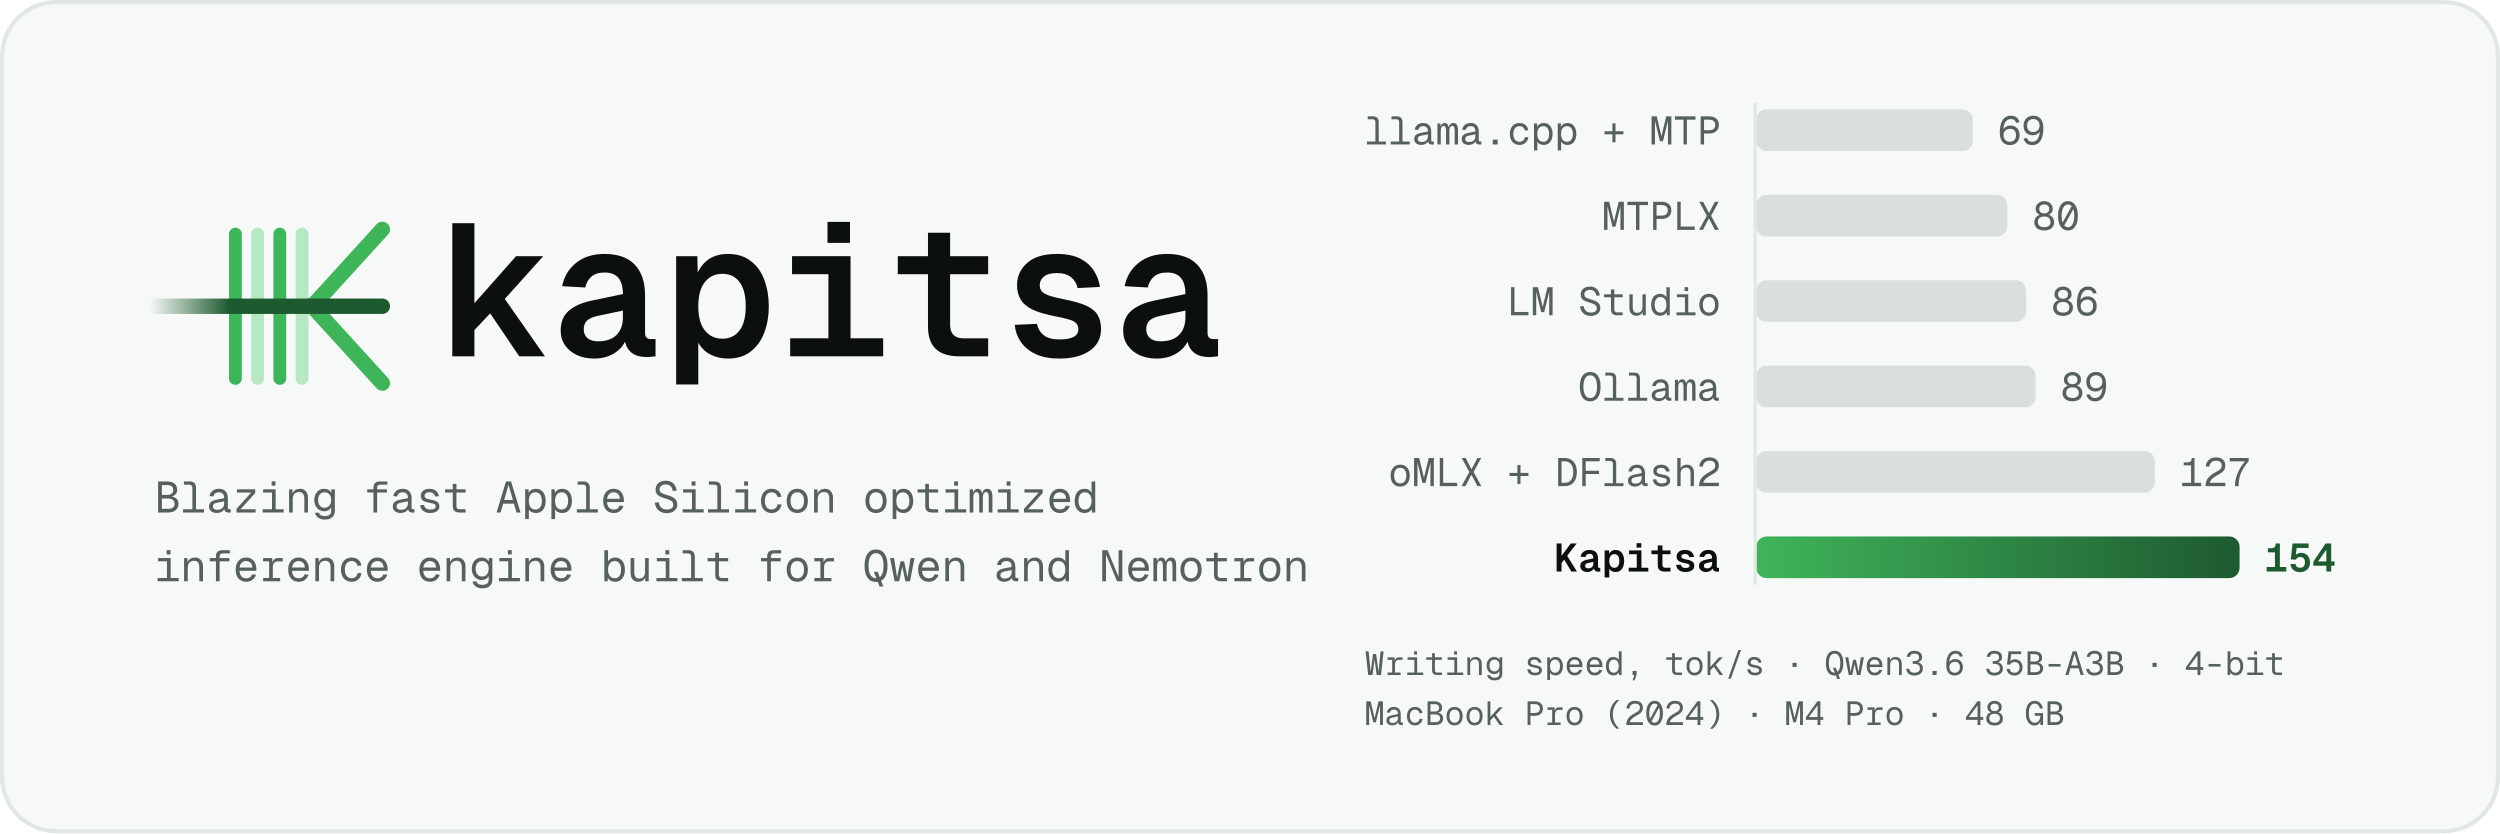
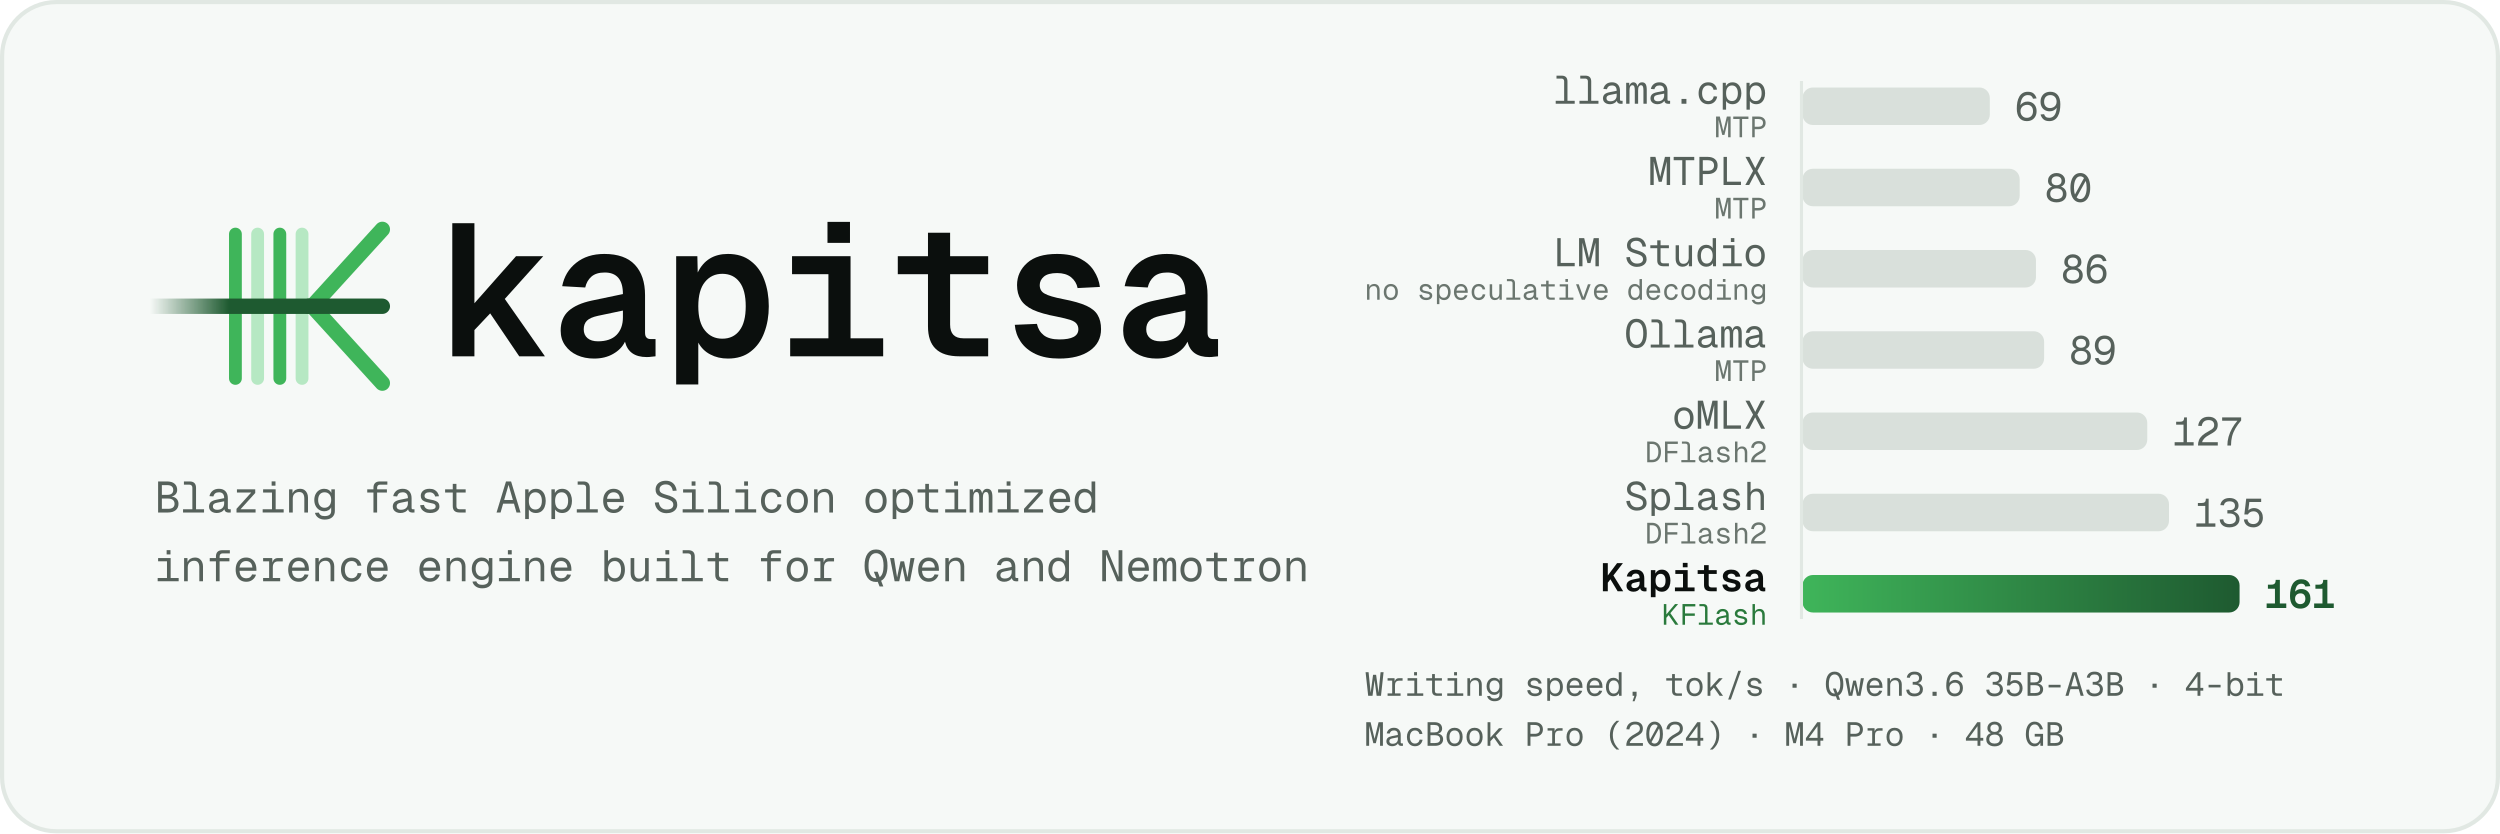
<svg xmlns="http://www.w3.org/2000/svg" width="1200" height="400" viewBox="0 0 1200 400" role="img" aria-labelledby="t d">
  <defs>
    <linearGradient id="hwin" x1="0" x2="46.25" y1="0" y2="0" gradientUnits="userSpaceOnUse">
      <stop offset="0" stop-color="#1E5A30" stop-opacity="0" />
      <stop offset="1" stop-color="#1E5A30" />
    </linearGradient>
    <linearGradient id="hwk" x1="0" x2="1" y1="0" y2="0">
      <stop offset="0" stop-color="#3FB55A" />
      <stop offset="1" stop-color="#1E5A30" />
    </linearGradient>
    <path id="gs0" d="m70 0v710h118v-427l222 251h145l-205-228 214-306h-137l-155 229-84-89v-140z" />
    <path id="gs1" d="m226-12q-50 0-90 18-40 18-64 52-24 33-24 79 0 67 42 105 43 38 123 55l167 35q0 115-97 115-46 0-71-22-25-22-33-58l-123 7q15 77 74 124 59 48 151 48 109 0 163-58 54-58 54-162v-199q0-20 8-27 7-8 22-8h26v-92q-6-1-20-2-13-2-27-2-96 0-116 82-19-40-63-65-43-25-102-25zm21 92q65 0 99 34 34 35 34 94v36l-133-28q-42-9-59-26-17-17-17-46 0-30 20-47 20-17 56-17z" />
    <path id="gs2" d="m64-150v684h113l2-87q48 99 161 99 74 0 122-38 49-37 72-100 24-64 24-141 0-77-24-140-23-63-72-101-48-38-122-38-53 0-94 22-41 21-64 63v-223zm246 244q59 0 92 44 33 43 33 129 0 86-33 129-33 44-92 44-57 0-92-43-36-43-36-130 0-87 36-130 35-43 92-43z" />
    <path id="gs3" d="m72 0v96h204v342h-194v96h312v-438h174v-96zm199 605v112h120v-112z" />
    <path id="gs4" d="m375 0q-86 0-127 40-41 39-41 120v278h-161v96h161v125h118v-125h203v-96h-203v-269q0-73 71-73h132v-96z" />
    <path id="gs5" d="m307-12q-75 0-126 24-51 24-79 65-28 41-32 91l118 5q8-38 37-61 29-22 83-22 101 0 101 54 0 17-9 29-8 12-33 21-25 8-74 18-80 15-126 36-46 22-65 54-20 32-20 78 0 70 54 118 53 48 159 48 76 0 124-25 48-25 73-65 26-40 32-86l-119-6q-7 35-35 58-28 22-74 22-49 0-71-19-22-19-22-45 0-32 27-46 26-15 98-29 79-15 123-35 44-20 61-50 18-30 18-75 0-73-60-115-60-42-163-42z" />
    <path id="gr6" d="m90 0v710h200q117 0 176-52 60-52 60-142 0-58-35-98-35-41-94-52 75-10 117-54 42-45 42-114 0-92-64-145-64-53-177-53zm86 403h118q74 0 108 29 34 29 34 82 0 54-34 83-34 29-108 29h-118zm0-319h140q77 0 114 30 36 30 36 84 0 57-38 89-38 32-112 32h-140z" />
    <path id="gr7" d="m60 0v74h213v494q0 32-18 50-18 18-50 18h-125v74h129q148 0 148-148v-488h183v-74z" />
    <path id="gr8" d="m230-12q-50 0-90 18-40 18-63 50-23 33-23 76 0 68 40 106 41 37 128 54l178 36q0 68-30 101-31 33-88 33-55 0-86-24-31-25-43-71l-89 7q15 75 72 122 56 46 146 46 96 0 149-58 53-57 53-158v-220q0-18 8-25 8-7 24-7h34v-74q-16-2-44-2-42 0-68 17-25 17-34 55l-1 5q-21-39-69-63-47-24-104-24zm8 74q81 0 122 41 40 41 40 107v46l-162-32q-54-10-75-30-21-21-21-54 0-37 26-58 25-20 70-20z" />
    <path id="gr9" d="m82 0v84l336 372h-326v74h418v-84l-336-372h344v-74z" />
    <path id="gra" d="m80 0v74h213v382h-203v74h287v-456h183v-74zm205 613v98h88v-98z" />
    <path id="grb" d="m84 0v530h77l2-95q21 54 67 81 47 26 102 26 61 0 102-27 40-27 61-73 21-45 21-101v-341h-84v317q0 74-29 113-29 38-89 38-61 0-104-38-42-39-42-113v-317z" />
    <path id="grc" d="m297-162q-85 0-145 42-60 42-77 112l88 6q12-37 43-58 30-22 91-22 72 0 111 29 38 29 38 87v86q-19-42-61-67-42-25-94-25-67 0-119 33-53 33-82 91-30 58-30 133 0 76 29 133 29 58 81 91 51 33 117 33 56 0 101-26 44-26 62-70v84h80v-494q0-93-62-146-61-52-171-52zm-2 270q68 0 109 48 41 47 42 129 2 82-40 129-42 48-111 48-70 0-109-48-38-47-38-129 0-82 40-129 39-48 107-48z" />
    <path id="grd" d="m212 0v456h-142v74h142v34q0 71 36 108 37 38 112 38h170v-74h-170q-31 0-48-20-16-19-16-52v-34h224v-74h-224v-456z" />
    <path id="gre" d="m310-12q-69 0-119 24-50 24-79 64-28 41-32 91l88 6q8-49 44-77 35-28 98-28 59 0 92 17 32 17 32 53 0 23-11 38-11 15-41 26-30 10-88 20-77 14-120 34-44 21-62 52-18 31-18 74 0 69 52 114 52 46 149 46 66 0 111-24 44-23 70-62 26-38 34-84l-88-6q-9 42-42 69-32 27-86 27-58 0-86-23-28-23-28-57 0-40 30-57 30-17 102-29 82-13 127-34 45-20 63-50 18-30 18-74 0-47-28-80-27-34-74-52-48-18-108-18z" />
    <path id="grf" d="m378 0q-153 0-153 146v310h-175v74h175v124h84v-124h211v-74h-211v-310q0-72 69-72h142v-74z" />
    <path id="gr10" d="m26 0l216 710h116l216-710h-92l-58 202h-248l-58-202zm274 632l-100-346h200z" />
    <path id="gr11" d="m80-150v680h78l1-85q24 47 67 72 42 25 96 25 79 0 130-39 50-39 74-102 24-63 24-136 0-73-24-136-24-63-74-102-51-39-130-39-52 0-94 22-43 22-64 60v-220zm234 218q69 0 108 52 40 52 40 145 0 93-40 145-39 52-108 52-69 0-110-50-40-49-40-147 0-97 40-147 40-50 110-50z" />
    <path id="gr12" d="m306-12q-75 0-130 34-54 34-84 96-29 63-29 147 0 84 29 146 30 62 84 97 53 34 126 34 69 0 122-32 53-33 83-95 30-62 30-151v-25h-386q5-85 45-128 41-43 110-43 52 0 86 24 33 25 46 65l90-7q-21-71-80-116-58-46-142-46zm-155 325h294q-6 77-45 113-39 36-98 36-61 0-100-38-40-37-51-111z" />
    <path id="gr13" d="m311-16q-75 0-133 31-58 31-93 85-35 55-41 127l90 6q11-79 58-122 46-43 121-43 74 0 113 28 40 29 40 81 0 34-16 59-15 24-58 46-42 21-125 44-74 21-119 46-46 26-66 62-21 37-21 90 0 60 29 106 28 45 81 70 53 26 126 26 73 0 125-30 52-29 82-80 31-51 39-116l-90-6q-9 65-47 106-39 42-111 42-66 0-105-32-39-31-39-82 0-33 15-54 14-22 51-38 37-17 104-36 87-24 139-54 51-30 74-71 22-41 22-100 0-56-31-99-31-44-86-68-55-24-128-24z" />
    <path id="gr14" d="m314-12q-74 0-129 34-55 34-85 96-30 63-30 147 0 84 30 146 30 62 85 97 55 34 129 34 89 0 148-48 58-47 74-136l-88-6q-12 53-48 82-35 28-86 28-73 0-114-52-42-53-42-145 0-92 42-145 41-52 114-52 51 0 88 30 38 30 50 90l88-6q-16-88-76-141-61-53-150-53z" />
    <path id="gr15" d="m300-12q-73 0-128 34-54 34-84 96-30 63-30 147 0 85 30 147 30 62 84 96 55 34 128 34 73 0 128-34 54-34 84-96 30-62 30-147 0-84-30-147-30-62-84-96-55-34-128-34zm0 80q73 0 114 52 40 53 40 145 0 92-40 145-41 52-114 52-73 0-114-52-40-53-40-145 0-92 40-145 41-52 114-52z" />
    <path id="gr16" d="m40 0v530h77l2-78q14 42 41 66 26 24 64 24 79 0 99-99l1-6q13 49 42 77 30 28 72 28 64 0 93-44 29-44 29-146v-352h-84v340q0 71-15 100-15 28-47 28-31 0-52-31-20-31-20-99v-338h-84v340q0 68-14 98-15 30-48 30-31 0-52-31-20-31-20-99v-338z" />
    <path id="gr17" d="m267-12q-70 0-121 34-51 34-78 96-28 62-28 147 0 85 28 147 27 62 78 96 51 34 121 34 56 0 98-26 42-27 61-60v254h84v-710h-76l-3 79q-23-43-66-67-43-24-98-24zm5 80q72 0 113 53 41 53 41 144 0 92-41 145-41 52-115 52-65 0-104-52-38-53-38-145 0-91 38-144 39-53 106-53z" />
    <path id="gr18" d="m90 0v74h138v382h-138v74h208l6-103q25 103 127 103h109v-76h-108q-58 0-89-34-31-35-31-100v-246h168v-74z" />
    <path id="gr19" d="m333-12q-55 0-98 24-43 24-66 67l-3-79h-76v710h84v-254q19 33 61 60 42 26 98 26 70 0 121-34 51-34 78-96 28-62 28-147 0-85-28-147-27-62-78-96-51-34-121-34zm-5 80q67 0 106 53 38 53 38 144 0 92-38 145-39 52-104 52-73 0-114-52-42-53-42-145 0-91 41-144 41-53 113-53z" />
    <path id="gr1a" d="m263-12q-79 0-126 54-47 53-47 147v341h84v-318q0-77 28-114 27-36 84-36 62 0 98 40 36 41 36 112v316h84v-530h-80v86q-44-98-161-98z" />
    <path id="gr1b" d="m300-16q-126 0-194 96-68 96-68 274 0 179 68 276 68 96 194 96 126 0 194-96 68-97 68-276 0-131-38-218-37-88-108-125l50-130h-86l-41 106q-19-3-39-3zm0 84q4 0 8 0l-58 150h86l48-125q88 63 88 261 0 140-44 214-45 74-128 74-82 0-127-74-45-74-45-214 0-139 45-212 45-74 127-74z" />
    <path id="gr1c" d="m125 0l-105 530h92l69-442 78 368h82l78-368 69 442h92l-104-530h-106l-70 334-70-334z" />
    <path id="gr1d" d="m70 0v710h122l252-613v613h86v-710h-122l-252 613v-613z" />
    <path id="gr1e" d="m238 0v122h124v-122z" />
-     <path id="gr1f" d="m61 256v78h200v200h78v-200h200v-78h-200v-200h-78v200z" />
-     <path id="gr20" d="m262 80l-126 517v-597h-86v710h130l120-501 120 501h130v-710h-86v597l-126-517z" />
-     <path id="gr21" d="m257 0v626h-217v84h520v-84h-217v-626z" />
-     <path id="gr22" d="m90 0v710h216q111 0 178-58 66-57 66-159 0-102-66-159-67-58-178-58h-130v-276zm86 360h120q84 0 124 34 40 35 40 99 0 65-40 99-40 34-124 34h-120z" />
-     <path id="gr23" d="m302-16q-120 0-186 82-66 82-66 234 0 88 14 165 15 77 48 135 32 59 86 92 53 34 132 34 95 0 147-46 52-47 73-122l-90-8q-12 42-42 67-29 25-88 25-80 0-129-62-49-62-60-186l-1-7q26 39 72 65 45 26 106 26 70 0 122-30 52-30 81-84 29-55 29-128 0-78-32-134-31-57-86-88-56-30-130-30zm2 84q70 0 113 44 43 45 43 124 0 74-40 117-41 43-108 43-48 0-86-20-38-19-60-55-22-36-22-85 0-73 44-120 43-48 116-48z" />
-     <path id="gr24" d="m298 726q120 0 186-82 66-82 66-234 0-88-14-165-15-77-48-135-32-59-86-92-53-34-132-34-94 0-146 46-53 47-74 122l90 8q12-42 42-67 30-25 88-25 80 0 129 62 49 62 60 186l1 7q-26-39-72-65-45-26-106-26-70 0-122 30-52 30-81 84-29 55-29 128 0 78 32 134 31 57 87 88 56 30 129 30zm-2-84q-70 0-113-44-43-44-43-124 0-73 40-116 41-44 108-44 48 0 86 20 38 19 60 55 22 36 22 85 0 74-43 121-43 47-117 47z" />
-     <path id="gr25" d="m100 0v710h86v-626h354v-84z" />
-     <path id="gr26" d="m50 0l196 357-192 353h100l147-285 147 285h98l-192-354 196-356h-100l-151 289-151-289z" />
-     <path id="gr27" d="m300-16q-70 0-127 24-57 24-90 71-33 47-33 116 0 69 37 117 37 48 100 70-47 19-75 56-28 36-28 93 0 56 28 100 28 44 76 69 49 26 112 26 63 0 112-26 49-25 76-69 28-44 28-100 0-57-28-93-28-37-75-56 63-22 100-70 37-48 37-117 0-69-33-116-33-47-89-71-57-24-128-24zm0 433q57 0 92 29 34 28 34 85 0 51-34 81-33 30-92 30-58 0-92-30-34-30-34-81 0-57 34-85 35-29 92-29zm0-349q70 0 115 32 45 33 45 100 0 62-40 100-40 37-120 37-79 0-120-37-40-38-40-100 0-67 45-100 45-32 115-32z" />
-     <path id="gr28" d="m300-16q-77 0-134 45-56 45-86 128-30 83-30 197 0 115 30 198 30 83 86 128 57 46 134 46 78 0 134-46 56-45 86-128 30-83 30-198 0-114-30-197-30-83-86-128-56-45-134-45zm-160 370q0-100 25-170l228 415q-39 43-93 43-74 0-117-78-43-77-43-210zm160-286q74 0 117 78 43 77 43 208 0 101-25 171l-228-414q39-43 93-43z" />
+     <path id="gr1f" d="m262 80l-126 517v-597h-86v710h130l120-501 120 501h130v-710h-86v597l-126-517z" />
+     <path id="gr20" d="m257 0v626h-217v84h520v-84h-217v-626z" />
+     <path id="gr21" d="m90 0v710h216q111 0 178-58 66-57 66-159 0-102-66-159-67-58-178-58h-130v-276zm86 360h120q84 0 124 34 40 35 40 99 0 65-40 99-40 34-124 34h-120z" />
+     <path id="gr22" d="m302-16q-120 0-186 82-66 82-66 234 0 88 14 165 15 77 48 135 32 59 86 92 53 34 132 34 95 0 147-46 52-47 73-122l-90-8q-12 42-42 67-29 25-88 25-80 0-129-62-49-62-60-186l-1-7q26 39 72 65 45 26 106 26 70 0 122-30 52-30 81-84 29-55 29-128 0-78-32-134-31-57-86-88-56-30-130-30zm2 84q70 0 113 44 43 45 43 124 0 74-40 117-41 43-108 43-48 0-86-20-38-19-60-55-22-36-22-85 0-73 44-120 43-48 116-48z" />
+     <path id="gr23" d="m298 726q120 0 186-82 66-82 66-234 0-88-14-165-15-77-48-135-32-59-86-92-53-34-132-34-94 0-146 46-53 47-74 122l90 8q12-42 42-67 30-25 88-25 80 0 129 62 49 62 60 186l1 7q-26-39-72-65-45-26-106-26-70 0-122 30-52 30-81 84-29 55-29 128 0 78 32 134 31 57 87 88 56 30 129 30zm-2-84q-70 0-113-44-43-44-43-124 0-73 40-116 41-44 108-44 48 0 86 20 38 19 60 55 22 36 22 85 0 74-43 121-43 47-117 47z" />
+     <path id="gr24" d="m100 0v710h86v-626h354v-84z" />
+     <path id="gr25" d="m50 0l196 357-192 353h100l147-285 147 285h98l-192-354 196-356h-100l-151 289-151-289z" />
+     <path id="gr26" d="m300-16q-70 0-127 24-57 24-90 71-33 47-33 116 0 69 37 117 37 48 100 70-47 19-75 56-28 36-28 93 0 56 28 100 28 44 76 69 49 26 112 26 63 0 112-26 49-25 76-69 28-44 28-100 0-57-28-93-28-37-75-56 63-22 100-70 37-48 37-117 0-69-33-116-33-47-89-71-57-24-128-24zm0 433q57 0 92 29 34 28 34 85 0 51-34 81-33 30-92 30-58 0-92-30-34-30-34-81 0-57 34-85 35-29 92-29zm0-349q70 0 115 32 45 33 45 100 0 62-40 100-40 37-120 37-79 0-120-37-40-38-40-100 0-67 45-100 45-32 115-32z" />
+     <path id="gr27" d="m300-16q-77 0-134 45-56 45-86 128-30 83-30 197 0 115 30 198 30 83 86 128 57 46 134 46 78 0 134-46 56-45 86-128 30-83 30-198 0-114-30-197-30-83-86-128-56-45-134-45zm-160 370q0-100 25-170l228 415q-39 43-93 43-74 0-117-78-43-77-43-210zm160-286q74 0 117 78 43 77 43 208 0 101-25 171l-228-414q39-43 93-43z" />
+     <path id="gr28" d="m247 0l-197 530h92l158-444 158 444h92l-197-530z" />
    <path id="gr29" d="m300-16q-126 0-194 96-68 96-68 274 0 179 68 276 68 96 194 96 126 0 194-96 68-97 68-276 0-178-68-274-68-96-194-96zm0 84q83 0 128 74 44 73 44 212 0 140-44 214-45 74-128 74-82 0-127-74-45-74-45-214 0-139 45-212 45-74 127-74z" />
    <path id="gr2a" d="m90 0v710h168q92 0 160-42 69-41 106-120 38-80 38-194 0-114-38-193-37-79-106-120-68-41-160-41zm86 84h77q104 0 161 68 58 67 58 202 0 135-58 204-57 68-161 68h-77z" />
    <path id="gr2b" d="m100 0v710h440v-82h-354v-240h336v-82h-336v-306z" />
    <path id="gr2c" d="m100 0v710h84v-263q21 49 63 72 42 23 96 23 86 0 131-56 46-56 46-145v-341h-84v317q0 151-111 151-64 0-103-39-38-39-38-113v-316z" />
    <path id="gr2d" d="m50 0q0 75 24 136 23 60 82 115 60 55 166 111 49 26 79 48 30 22 44 47 14 25 14 61 0 55-35 90-36 34-107 34-75 0-119-39-43-39-54-111l-90 6q12 104 80 166 68 62 183 62 110 0 171-57 61-57 61-149 0-54-18-94-18-39-61-73-42-34-116-73-96-51-146-103-49-52-52-93h394v-84z" />
    <path id="gr2e" d="m60 0v84h224v442h-186v74h96q57 0 82 25 24 25 24 85h70v-626h170v-84z" />
    <path id="gr2f" d="m192 0q0 110 30 220 31 109 88 212 57 103 136 194h-386v84h480v-78q-89-102-146-202-57-99-84-204-26-106-26-226z" />
-     <path id="gs30" d="m52 0v710h124v-312l234 312h148l-241-311 247-399h-140l-182 302-66-86v-216z" />
-     <path id="gs31" d="m52 0v114h210v372h-178v104h84q60 0 86 27 26 27 26 93h106v-596h162v-114z" />
-     <path id="gs32" d="m299-16q-73 0-127 26-53 27-84 73-31 46-36 104l128 8q13-99 119-99 56 0 89 35 32 35 32 100 0 65-32 101-32 36-88 36-36 0-66-18-30-19-43-49l-129 5 45 404h405v-114h-301l-21-172q26 24 60 36 33 13 70 13 70 0 121-31 51-32 79-86 28-55 28-125 0-73-32-129-31-55-87-86-56-32-130-32z" />
-     <path id="gs33" d="m360 0v146h-328v104l312 460h139v-454h85v-110h-85v-146zm-210 256h210v295z" />
-     <path id="gr34" d="m108 0l-78 710h90l62-617 72 537h92l72-537 62 617h90l-78-710h-130l-62 469-62-469z" />
-     <path id="gr35" d="m240-162l54 162h-54v122h120v-112l-60-172z" />
-     <path id="gr36" d="m90 0v710h84v-465l258 285h112l-209-225 219-305h-102l-174 248-104-110v-138z" />
-     <path id="gr37" d="m108-110l304 860h80l-304-860z" />
-     <path id="gr38" d="m238 243v122h124v-122z" />
-     <path id="gr39" d="m294-16q-115 0-177 56-62 55-67 143l89 6q6-65 49-93 42-28 106-28 43 0 81 12 38 13 61 42 24 28 24 76 0 71-46 104-46 33-115 33h-56v84h56q37 0 68 11 31 11 49 36 19 24 19 64 0 55-35 84-35 28-101 28-67 0-101-27-35-27-42-74l-90 6q10 80 70 129 60 50 163 50 104 0 165-52 61-51 61-140 0-114-123-152 69-19 108-68 40-48 40-116 0-68-33-116-33-48-91-73-58-25-132-25z" />
-     <path id="gr3a" d="m298-16q-69 0-120 25-52 25-82 70-31 45-36 104l90 6q8-60 48-91 39-30 100-30 69 0 110 42 42 43 42 118 0 75-40 118-39 44-110 44-42 0-80-20-39-21-56-59h-92l47 399h378v-84h-299l-26-214q26 30 64 45 38 15 76 15 68 0 120-32 51-31 80-86 28-55 28-126 0-71-31-126-31-56-85-87-55-31-126-31z" />
+     <path id="gr30" d="m294-16q-115 0-177 56-62 55-67 143l89 6q6-65 49-93 42-28 106-28 43 0 81 12 38 13 61 42 24 28 24 76 0 71-46 104-46 33-115 33h-56v84h56q37 0 68 11 31 11 49 36 19 24 19 64 0 55-35 84-35 28-101 28-67 0-101-27-35-27-42-74l-90 6q10 80 70 129 60 50 163 50 104 0 165-52 61-51 61-140 0-114-123-152 69-19 108-68 40-48 40-116 0-68-33-116-33-48-91-73-58-25-132-25z" />
+     <path id="gr31" d="m298-16q-69 0-120 25-52 25-82 70-31 45-36 104l90 6q8-60 48-91 39-30 100-30 69 0 110 42 42 43 42 118 0 75-40 118-39 44-110 44-42 0-80-20-39-21-56-59h-92l47 399h378v-84h-299l-26-214q26 30 64 45 38 15 76 15 68 0 120-32 51-31 80-86 28-55 28-126 0-71-31-126-31-56-85-87-55-31-126-31z" />
+     <path id="gs32" d="m52 0v710h124v-312l234 312h148l-241-311 247-399h-140l-182 302-66-86v-216z" />
+     <path id="gr33" d="m60 0v710h86v-356l298 356h106l-267-312 277-398h-106l-228 331-80-93v-238z" />
+     <path id="gs34" d="m52 0v114h210v372h-178v104h84q60 0 86 27 26 27 26 93h106v-596h162v-114z" />
+     <path id="gs35" d="m302-16q-126 0-193 84-67 83-67 236 0 89 16 166 15 76 49 134 34 57 89 90 54 32 132 32 68 0 114-22 46-23 74-62 27-40 40-90l-126-10q-9 32-32 52-23 20-70 20-63 0-104-48-41-47-53-151 26 28 65 46 39 18 91 18 70 0 122-30 52-30 81-84 28-54 28-126 0-78-32-135-32-58-90-89-57-31-134-31zm-1 114q60 0 95 36 34 35 34 102 0 62-32 98-32 36-91 36-61 0-99-36-38-37-38-99 0-58 35-97 35-40 96-40z" />
+     <path id="gr36" d="m108 0l-78 710h90l62-617 72 537h92l72-537 62 617h90l-78-710h-130l-62 469-62-469z" />
+     <path id="gr37" d="m240-162l54 162h-54v122h120v-112l-60-172z" />
+     <path id="gr38" d="m90 0v710h84v-465l258 285h112l-209-225 219-305h-102l-174 248-104-110v-138z" />
+     <path id="gr39" d="m108-110l304 860h80l-304-860z" />
+     <path id="gr3a" d="m238 243v122h124v-122z" />
    <path id="gr3b" d="m120 252v79h360v-79z" />
    <path id="gr3c" d="m388 0v154h-348v78l342 478h92v-472h86v-84h-86v-154zm-260 238h260v352z" />
    <path id="gr3d" d="m356-110q-78 69-120 140-43 72-60 144-16 73-16 146 0 73 16 146 17 72 60 144 42 71 120 140h84q-75-71-117-143-42-72-59-143-17-72-17-144 0-72 17-144 17-71 59-142 42-72 117-144z" />
    <path id="gr3e" d="m244-110h-84q75 72 117 144 42 71 59 142 17 72 17 144 0 72-17 144-17 71-59 143-42 72-117 143h84q78-69 120-140 43-72 60-144 16-73 16-146 0-73-16-146-17-72-60-144-42-71-120-140z" />
    <path id="gr3f" d="m298-16q-75 0-134 42-58 41-92 124-34 82-34 204 0 115 32 198 31 83 90 128 59 46 142 46 65 0 116-29 50-29 84-81 34-51 49-118l-90-6q-17 66-57 108-39 42-102 42-83 0-128-75-46-75-46-213 0-137 46-212 47-74 132-74 76 0 120 58 45 59 48 151h-170v82h250v-359h-80l-2 98q-25-52-66-83-42-31-108-31z" />
  </defs>
  <rect x="1" y="1" width="1198" height="398" rx="26" fill="#F6F9F7" stroke="#E1E8E3" stroke-width="2" />
  <g transform="translate(72 106) scale(0.82)" fill="none">
    <path d="M0 50H46.75" stroke="url(#hwin)" stroke-width="9" />
    <rect x="46.25" y="4" width="7.5" height="92" rx="3.75" fill="#3FB55A" />
    <rect x="59.25" y="4" width="7.5" height="92" rx="3.75" fill="#B6E8C3" />
    <rect x="72.25" y="4" width="7.5" height="92" rx="3.75" fill="#3FB55A" />
    <rect x="85.25" y="4" width="7.5" height="92" rx="3.75" fill="#B6E8C3" />
    <path d="M46.25 50H95" stroke="#1E5A30" stroke-width="9" />
    <path d="M95 50L136 5M95 50L136 95" stroke="#3FB55A" stroke-width="9" stroke-linecap="round" />
    <path d="M93 50H136" stroke="#1E5A30" stroke-width="9" stroke-linecap="round" />
  </g>
  <g transform="translate(210.8 171.03) scale(0.09 -0.09)" fill="#0B0F0D">
    <use href="#gs0" />
    <use href="#gs1" x="600" />
    <use href="#gs2" x="1200" />
    <use href="#gs3" x="1800" />
    <use href="#gs4" x="2400" />
    <use href="#gs5" x="3000" />
    <use href="#gs1" x="3600" />
  </g>
  <g transform="translate(74 246) scale(0.021 -0.021)" fill="#56615B">
    <use href="#gr6" />
    <use href="#gr7" x="600" />
    <use href="#gr8" x="1200" />
    <use href="#gr9" x="1800" />
    <use href="#gra" x="2400" />
    <use href="#grb" x="3000" />
    <use href="#grc" x="3600" />
    <use href="#grd" x="4800" />
    <use href="#gr8" x="5400" />
    <use href="#gre" x="6000" />
    <use href="#grf" x="6600" />
    <use href="#gr10" x="7800" />
    <use href="#gr11" x="8400" />
    <use href="#gr11" x="9000" />
    <use href="#gr7" x="9600" />
    <use href="#gr12" x="10200" />
    <use href="#gr13" x="11400" />
    <use href="#gra" x="12000" />
    <use href="#gr7" x="12600" />
    <use href="#gra" x="13200" />
    <use href="#gr14" x="13800" />
    <use href="#gr15" x="14400" />
    <use href="#grb" x="15000" />
    <use href="#gr15" x="16200" />
    <use href="#gr11" x="16800" />
    <use href="#grf" x="17400" />
    <use href="#gra" x="18000" />
    <use href="#gr16" x="18600" />
    <use href="#gra" x="19200" />
    <use href="#gr9" x="19800" />
    <use href="#gr12" x="20400" />
    <use href="#gr17" x="21000" />
  </g>
  <g transform="translate(74 279) scale(0.021 -0.021)" fill="#56615B">
    <use href="#gra" />
    <use href="#grb" x="600" />
    <use href="#grd" x="1200" />
    <use href="#gr12" x="1800" />
    <use href="#gr18" x="2400" />
    <use href="#gr12" x="3000" />
    <use href="#grb" x="3600" />
    <use href="#gr14" x="4200" />
    <use href="#gr12" x="4800" />
    <use href="#gr12" x="6000" />
    <use href="#grb" x="6600" />
    <use href="#grc" x="7200" />
    <use href="#gra" x="7800" />
    <use href="#grb" x="8400" />
    <use href="#gr12" x="9000" />
    <use href="#gr19" x="10200" />
    <use href="#gr1a" x="10800" />
    <use href="#gra" x="11400" />
    <use href="#gr7" x="12000" />
    <use href="#grf" x="12600" />
    <use href="#grd" x="13800" />
    <use href="#gr15" x="14400" />
    <use href="#gr18" x="15000" />
    <use href="#gr1b" x="16200" />
    <use href="#gr1c" x="16800" />
    <use href="#gr12" x="17400" />
    <use href="#grb" x="18000" />
    <use href="#gr8" x="19200" />
    <use href="#grb" x="19800" />
    <use href="#gr17" x="20400" />
    <use href="#gr1d" x="21600" />
    <use href="#gr12" x="22200" />
    <use href="#gr16" x="22800" />
    <use href="#gr15" x="23400" />
    <use href="#grf" x="24000" />
    <use href="#gr18" x="24600" />
    <use href="#gr15" x="25200" />
    <use href="#grb" x="25800" />
  </g>
-   <rect x="843" y="52.5" width="103.95" height="20" rx="5" fill="#D9E0DB" />
-   <g transform="translate(655 69.34) scale(0.019 -0.019)" fill="#56615B">
+   <rect x="865.2" y="42" width="89.91" height="18" rx="5" fill="#D9E0DB" />
+   <g transform="translate(745.6 49.8) scale(0.019 -0.019)" fill="#56615B">
    <use href="#gr7" />
    <use href="#gr7" x="600" />
    <use href="#gr8" x="1200" />
    <use href="#gr16" x="1800" />
    <use href="#gr8" x="2400" />
    <use href="#gr1e" x="3000" />
    <use href="#gr14" x="3600" />
    <use href="#gr11" x="4200" />
    <use href="#gr11" x="4800" />
-     <use href="#gr1f" x="6000" />
-     <use href="#gr20" x="7200" />
-     <use href="#gr21" x="7800" />
-     <use href="#gr22" x="8400" />
-   </g>
-   <g transform="translate(958.95 69.34) scale(0.019 -0.019)" fill="#56615B">
-     <use href="#gr23" />
-     <use href="#gr24" x="600" />
-   </g>
-   <rect x="843" y="93.5" width="120.52" height="20" rx="5" fill="#D9E0DB" />
-   <g transform="translate(769 110.34) scale(0.019 -0.019)" fill="#56615B">
-     <use href="#gr20" />
-     <use href="#gr21" x="600" />
-     <use href="#gr22" x="1200" />
-     <use href="#gr25" x="1800" />
-     <use href="#gr26" x="2400" />
-   </g>
-   <g transform="translate(975.52 110.34) scale(0.019 -0.019)" fill="#56615B">
-     <use href="#gr27" />
-     <use href="#gr28" x="600" />
-   </g>
-   <rect x="843" y="134.5" width="129.56" height="20" rx="5" fill="#D9E0DB" />
-   <g transform="translate(723.4 151.34) scale(0.019 -0.019)" fill="#56615B">
-     <use href="#gr25" />
+   </g>
+   <g transform="translate(823 65.88) scale(0.014 -0.014)" fill="#6B766F">
+     <use href="#gr1f" />
    <use href="#gr20" x="600" />
+     <use href="#gr21" x="1200" />
+   </g>
+   <g transform="translate(967.11 57.84) scale(0.019 -0.019)" fill="#56615B">
+     <use href="#gr22" />
+     <use href="#gr23" x="600" />
+   </g>
+   <rect x="865.2" y="81" width="104.25" height="18" rx="5" fill="#D9E0DB" />
+   <g transform="translate(791.2 88.8) scale(0.019 -0.019)" fill="#56615B">
+     <use href="#gr1f" />
+     <use href="#gr20" x="600" />
+     <use href="#gr21" x="1200" />
+     <use href="#gr24" x="1800" />
+     <use href="#gr25" x="2400" />
+   </g>
+   <g transform="translate(823 104.88) scale(0.014 -0.014)" fill="#6B766F">
+     <use href="#gr1f" />
+     <use href="#gr20" x="600" />
+     <use href="#gr21" x="1200" />
+   </g>
+   <g transform="translate(981.45 96.84) scale(0.019 -0.019)" fill="#56615B">
+     <use href="#gr26" />
+     <use href="#gr27" x="600" />
+   </g>
+   <rect x="865.2" y="120" width="112.07" height="18" rx="5" fill="#D9E0DB" />
+   <g transform="translate(745.6 127.8) scale(0.019 -0.019)" fill="#56615B">
+     <use href="#gr24" />
+     <use href="#gr1f" x="600" />
    <use href="#gr13" x="1800" />
    <use href="#grf" x="2400" />
    <use href="#gr1a" x="3000" />
    <use href="#gr17" x="3600" />
    <use href="#gra" x="4200" />
    <use href="#gr15" x="4800" />
  </g>
-   <g transform="translate(984.56 151.34) scale(0.019 -0.019)" fill="#56615B">
-     <use href="#gr27" />
-     <use href="#gr23" x="600" />
-   </g>
-   <rect x="843" y="175.5" width="134.08" height="20" rx="5" fill="#D9E0DB" />
-   <g transform="translate(757.6 192.34) scale(0.019 -0.019)" fill="#56615B">
+   <g transform="translate(655 143.88) scale(0.014 -0.014)" fill="#6B766F">
+     <use href="#grb" />
+     <use href="#gr15" x="600" />
+     <use href="#gre" x="1800" />
+     <use href="#gr11" x="2400" />
+     <use href="#gr12" x="3000" />
+     <use href="#gr14" x="3600" />
+     <use href="#gr1a" x="4200" />
+     <use href="#gr7" x="4800" />
+     <use href="#gr8" x="5400" />
+     <use href="#grf" x="6000" />
+     <use href="#gra" x="6600" />
+     <use href="#gr28" x="7200" />
+     <use href="#gr12" x="7800" />
+     <use href="#gr17" x="9000" />
+     <use href="#gr12" x="9600" />
+     <use href="#gr14" x="10200" />
+     <use href="#gr15" x="10800" />
+     <use href="#gr17" x="11400" />
+     <use href="#gra" x="12000" />
+     <use href="#grb" x="12600" />
+     <use href="#grc" x="13200" />
+   </g>
+   <g transform="translate(989.27 135.84) scale(0.019 -0.019)" fill="#56615B">
+     <use href="#gr26" />
+     <use href="#gr22" x="600" />
+   </g>
+   <rect x="865.2" y="159" width="115.98" height="18" rx="5" fill="#D9E0DB" />
+   <g transform="translate(779.8 166.8) scale(0.019 -0.019)" fill="#56615B">
    <use href="#gr29" />
    <use href="#gr7" x="600" />
    <use href="#gr7" x="1200" />
    <use href="#gr8" x="1800" />
    <use href="#gr16" x="2400" />
    <use href="#gr8" x="3000" />
  </g>
-   <g transform="translate(989.08 192.34) scale(0.019 -0.019)" fill="#56615B">
-     <use href="#gr27" />
-     <use href="#gr24" x="600" />
-   </g>
-   <rect x="843" y="216.5" width="191.32" height="20" rx="5" fill="#D9E0DB" />
-   <g transform="translate(666.4 233.34) scale(0.019 -0.019)" fill="#56615B">
+   <g transform="translate(823 182.88) scale(0.014 -0.014)" fill="#6B766F">
+     <use href="#gr1f" />
+     <use href="#gr20" x="600" />
+     <use href="#gr21" x="1200" />
+   </g>
+   <g transform="translate(993.18 174.84) scale(0.019 -0.019)" fill="#56615B">
+     <use href="#gr26" />
+     <use href="#gr23" x="600" />
+   </g>
+   <rect x="865.2" y="198" width="165.49" height="18" rx="5" fill="#D9E0DB" />
+   <g transform="translate(802.6 205.8) scale(0.019 -0.019)" fill="#56615B">
    <use href="#gr15" />
-     <use href="#gr20" x="600" />
-     <use href="#gr25" x="1200" />
-     <use href="#gr26" x="1800" />
-     <use href="#gr1f" x="3000" />
-     <use href="#gr2a" x="4200" />
-     <use href="#gr2b" x="4800" />
-     <use href="#gr7" x="5400" />
-     <use href="#gr8" x="6000" />
-     <use href="#gre" x="6600" />
-     <use href="#gr2c" x="7200" />
-     <use href="#gr2d" x="7800" />
-   </g>
-   <g transform="translate(1046.32 233.34) scale(0.019 -0.019)" fill="#56615B">
+     <use href="#gr1f" x="600" />
+     <use href="#gr24" x="1200" />
+     <use href="#gr25" x="1800" />
+   </g>
+   <g transform="translate(789.4 221.88) scale(0.014 -0.014)" fill="#6B766F">
+     <use href="#gr2a" />
+     <use href="#gr2b" x="600" />
+     <use href="#gr7" x="1200" />
+     <use href="#gr8" x="1800" />
+     <use href="#gre" x="2400" />
+     <use href="#gr2c" x="3000" />
+     <use href="#gr2d" x="3600" />
+   </g>
+   <g transform="translate(1042.69 213.84) scale(0.019 -0.019)" fill="#56615B">
    <use href="#gr2e" />
    <use href="#gr2d" x="600" />
    <use href="#gr2f" x="1200" />
  </g>
-   <rect x="843" y="257.5" width="232" height="20" rx="5" fill="url(#hwk)" />
-   <g transform="translate(746.2 274.34) scale(0.019 -0.019)" fill="#0B0F0D">
-     <use href="#gs30" />
+   <rect x="865.2" y="237" width="175.92" height="18" rx="5" fill="#D9E0DB" />
+   <g transform="translate(779.8 244.8) scale(0.019 -0.019)" fill="#56615B">
+     <use href="#gr13" />
+     <use href="#gr11" x="600" />
+     <use href="#gr7" x="1200" />
+     <use href="#gr8" x="1800" />
+     <use href="#gre" x="2400" />
+     <use href="#gr2c" x="3000" />
+   </g>
+   <g transform="translate(789.4 260.88) scale(0.014 -0.014)" fill="#6B766F">
+     <use href="#gr2a" />
+     <use href="#gr2b" x="600" />
+     <use href="#gr7" x="1200" />
+     <use href="#gr8" x="1800" />
+     <use href="#gre" x="2400" />
+     <use href="#gr2c" x="3000" />
+     <use href="#gr2d" x="3600" />
+   </g>
+   <g transform="translate(1053.12 252.84) scale(0.019 -0.019)" fill="#56615B">
+     <use href="#gr2e" />
+     <use href="#gr30" x="600" />
+     <use href="#gr31" x="1200" />
+   </g>
+   <rect x="865.2" y="276" width="209.8" height="18" rx="5" fill="url(#hwk)" />
+   <g transform="translate(768.4 283.8) scale(0.019 -0.019)" fill="#0B0F0D">
+     <use href="#gs32" />
    <use href="#gs1" x="600" />
    <use href="#gs2" x="1200" />
    <use href="#gs3" x="1800" />
    <use href="#gs4" x="2400" />
    <use href="#gs5" x="3000" />
    <use href="#gs1" x="3600" />
  </g>
-   <g transform="translate(1087 274.34) scale(0.019 -0.019)" fill="#1E5A30">
-     <use href="#gs31" />
-     <use href="#gs32" x="600" />
-     <use href="#gs33" x="1200" />
-   </g>
-   <path d="M842.5 49.38V280.62" stroke="#E1E8E3" stroke-width="1.5" />
-   <g transform="translate(655 324) scale(0.016 -0.016)" fill="#56615B">
-     <use href="#gr34" />
+   <g transform="translate(797.8 299.88) scale(0.014 -0.014)" fill="#2A7A3C">
+     <use href="#gr33" />
+     <use href="#gr2b" x="600" />
+     <use href="#gr7" x="1200" />
+     <use href="#gr8" x="1800" />
+     <use href="#gre" x="2400" />
+     <use href="#gr2c" x="3000" />
+   </g>
+   <g transform="translate(1087 291.84) scale(0.019 -0.019)" fill="#1E5A30">
+     <use href="#gs34" />
+     <use href="#gs35" x="600" />
+     <use href="#gs34" x="1200" />
+   </g>
+   <path d="M864.7 38.88V297.12" stroke="#E1E8E3" stroke-width="1.5" />
+   <g transform="translate(655 334) scale(0.016 -0.016)" fill="#56615B">
+     <use href="#gr36" />
    <use href="#gr18" x="600" />
    <use href="#gra" x="1200" />
    <use href="#grf" x="1800" />
    <use href="#gra" x="2400" />
    <use href="#grb" x="3000" />
    <use href="#grc" x="3600" />
    <use href="#gre" x="4800" />
    <use href="#gr11" x="5400" />
    <use href="#gr12" x="6000" />
    <use href="#gr12" x="6600" />
    <use href="#gr17" x="7200" />
-     <use href="#gr35" x="7800" />
+     <use href="#gr37" x="7800" />
    <use href="#grf" x="9000" />
    <use href="#gr15" x="9600" />
-     <use href="#gr36" x="10200" />
-     <use href="#gr37" x="10800" />
+     <use href="#gr38" x="10200" />
+     <use href="#gr39" x="10800" />
    <use href="#gre" x="11400" />
-     <use href="#gr38" x="12600" />
+     <use href="#gr3a" x="12600" />
    <use href="#gr1b" x="13800" />
    <use href="#gr1c" x="14400" />
    <use href="#gr12" x="15000" />
    <use href="#grb" x="15600" />
-     <use href="#gr39" x="16200" />
+     <use href="#gr30" x="16200" />
    <use href="#gr1e" x="16800" />
-     <use href="#gr23" x="17400" />
-     <use href="#gr39" x="18600" />
-     <use href="#gr3a" x="19200" />
+     <use href="#gr22" x="17400" />
+     <use href="#gr30" x="18600" />
+     <use href="#gr31" x="19200" />
    <use href="#gr6" x="19800" />
    <use href="#gr3b" x="20400" />
    <use href="#gr10" x="21000" />
-     <use href="#gr39" x="21600" />
+     <use href="#gr30" x="21600" />
    <use href="#gr6" x="22200" />
-     <use href="#gr38" x="23400" />
+     <use href="#gr3a" x="23400" />
    <use href="#gr3c" x="24600" />
    <use href="#gr3b" x="25200" />
    <use href="#gr19" x="25800" />
    <use href="#gra" x="26400" />
    <use href="#grf" x="27000" />
  </g>
-   <g transform="translate(655 348) scale(0.016 -0.016)" fill="#56615B">
-     <use href="#gr20" />
+   <g transform="translate(655 358) scale(0.016 -0.016)" fill="#56615B">
+     <use href="#gr1f" />
    <use href="#gr8" x="600" />
    <use href="#gr14" x="1200" />
    <use href="#gr6" x="1800" />
    <use href="#gr15" x="2400" />
    <use href="#gr15" x="3000" />
-     <use href="#gr36" x="3600" />
-     <use href="#gr22" x="4800" />
+     <use href="#gr38" x="3600" />
+     <use href="#gr21" x="4800" />
    <use href="#gr18" x="5400" />
    <use href="#gr15" x="6000" />
    <use href="#gr3d" x="7200" />
    <use href="#gr2d" x="7800" />
-     <use href="#gr28" x="8400" />
+     <use href="#gr27" x="8400" />
    <use href="#gr2d" x="9000" />
    <use href="#gr3c" x="9600" />
    <use href="#gr3e" x="10200" />
-     <use href="#gr38" x="11400" />
-     <use href="#gr20" x="12600" />
+     <use href="#gr3a" x="11400" />
+     <use href="#gr1f" x="12600" />
    <use href="#gr3c" x="13200" />
-     <use href="#gr22" x="14400" />
+     <use href="#gr21" x="14400" />
    <use href="#gr18" x="15000" />
    <use href="#gr15" x="15600" />
-     <use href="#gr38" x="16800" />
+     <use href="#gr3a" x="16800" />
    <use href="#gr3c" x="18000" />
-     <use href="#gr27" x="18600" />
+     <use href="#gr26" x="18600" />
    <use href="#gr3f" x="19800" />
    <use href="#gr6" x="20400" />
  </g>
</svg>
